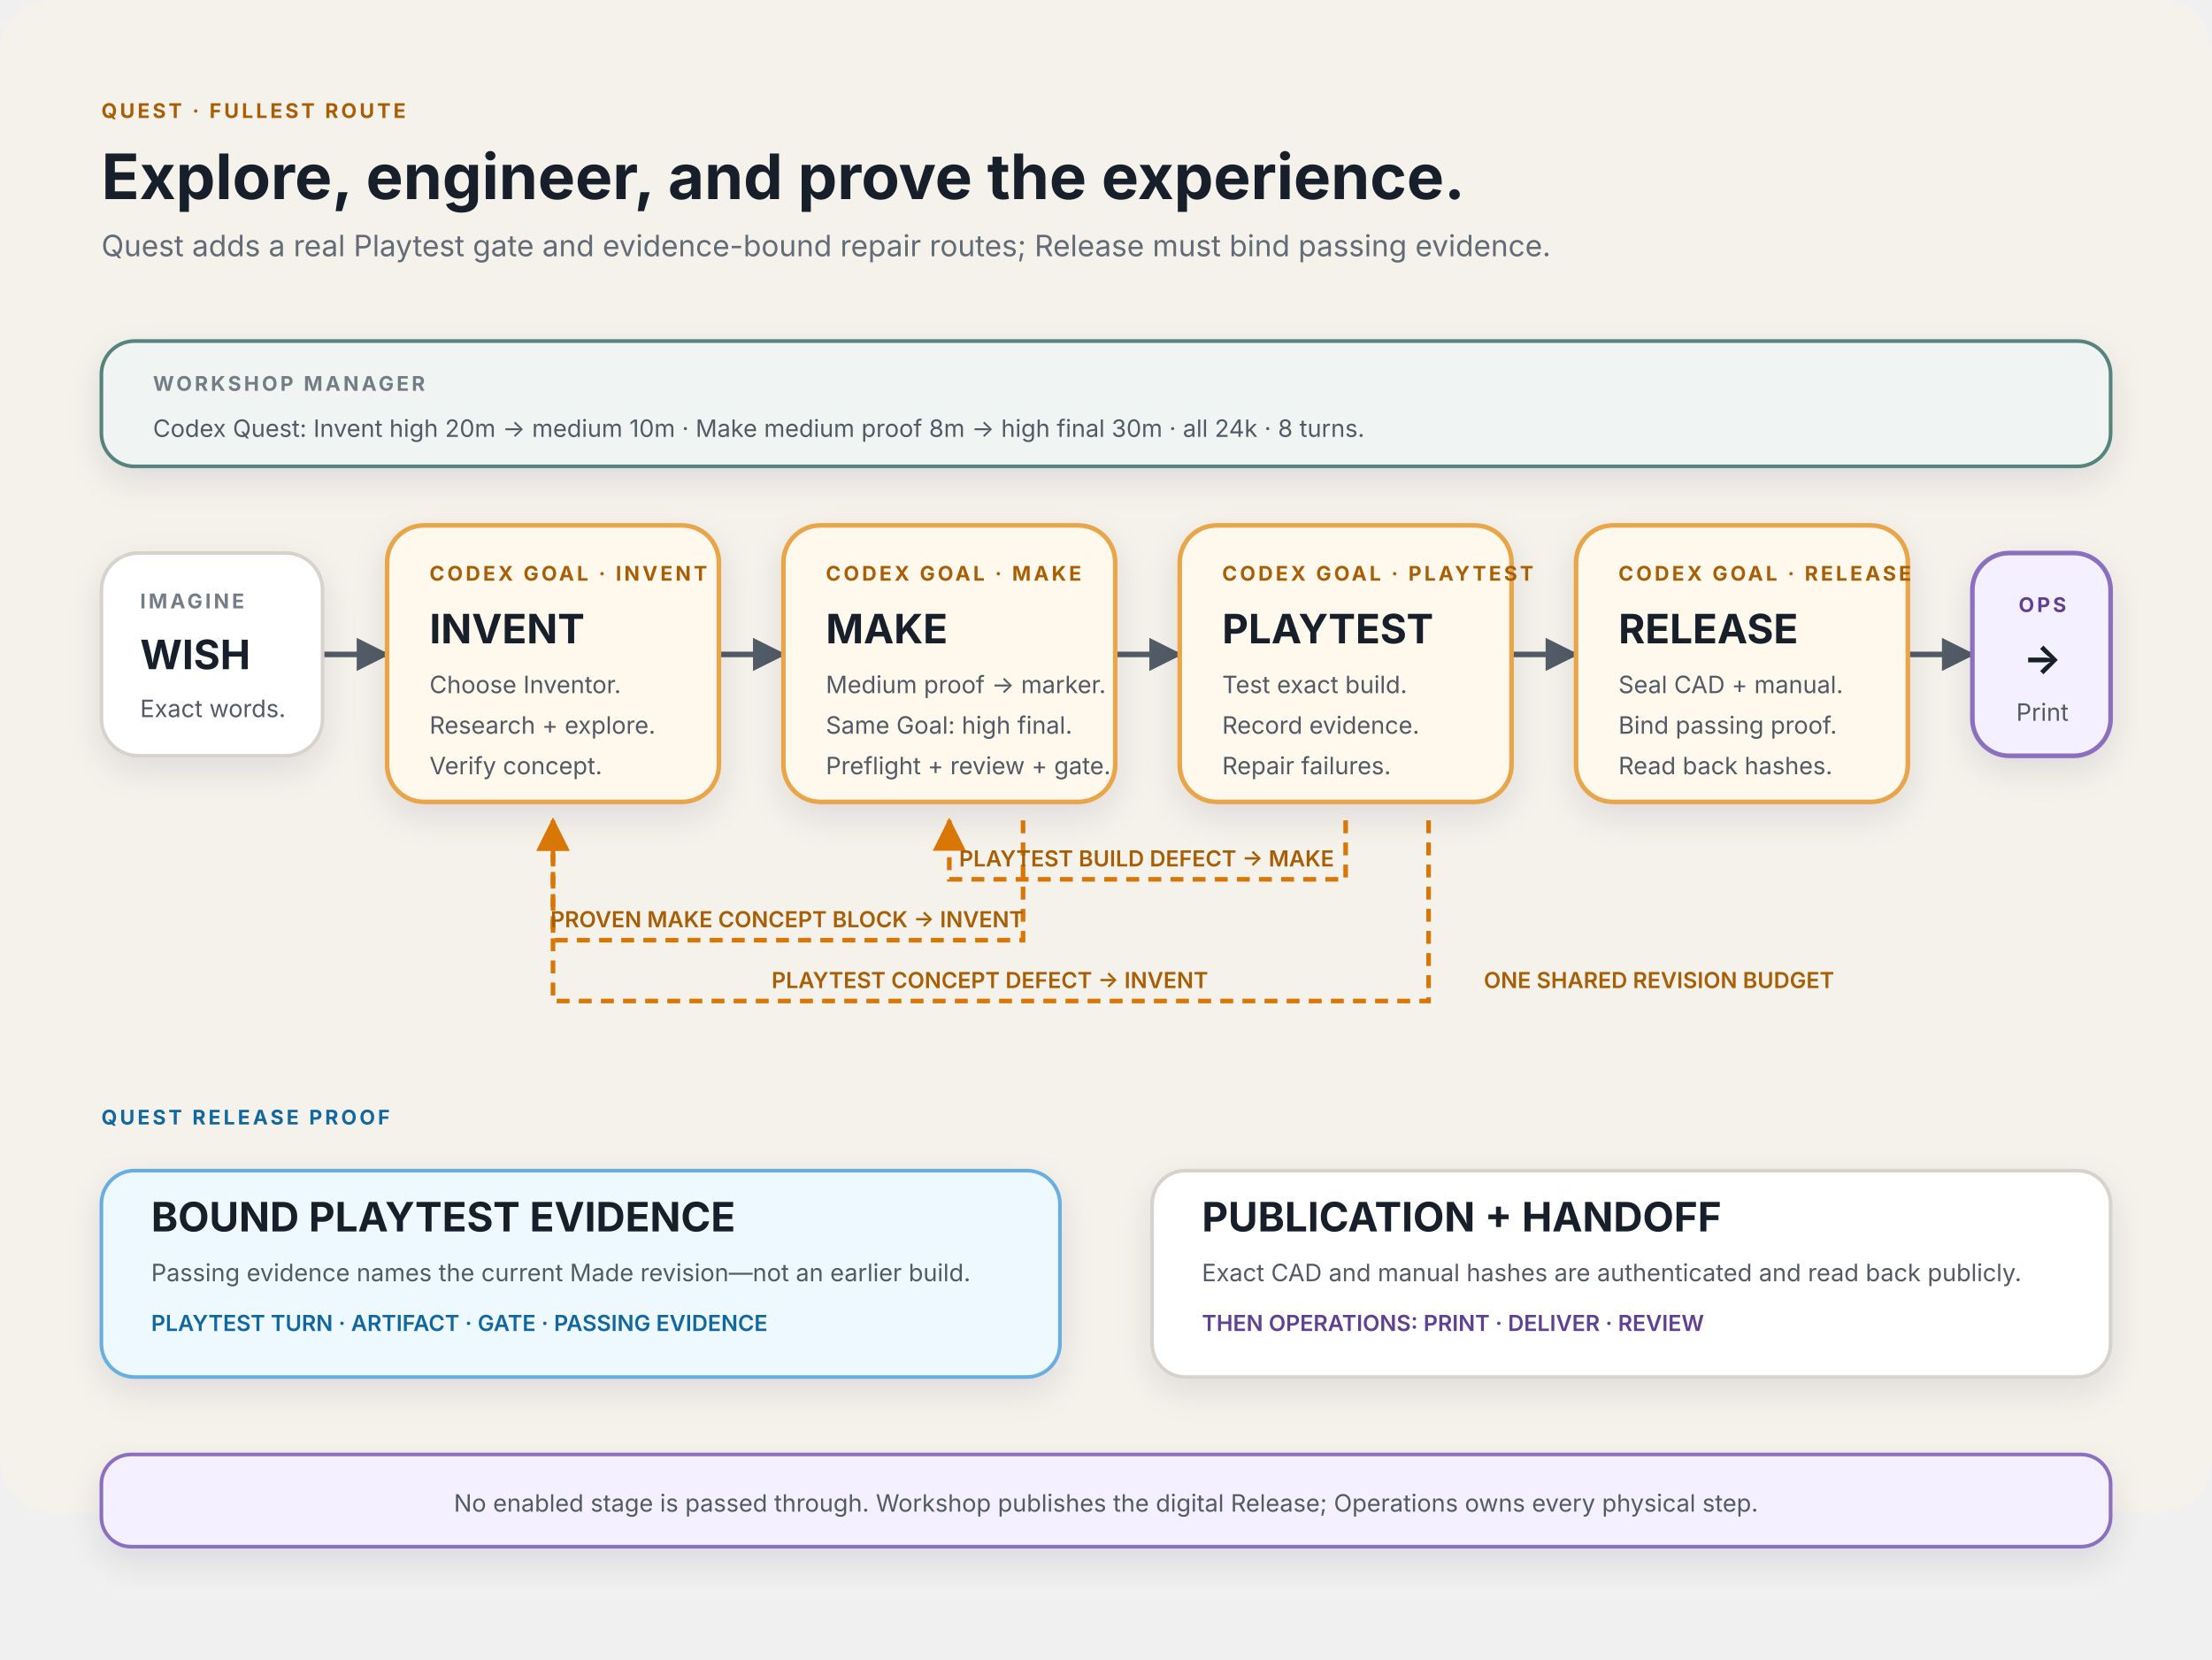
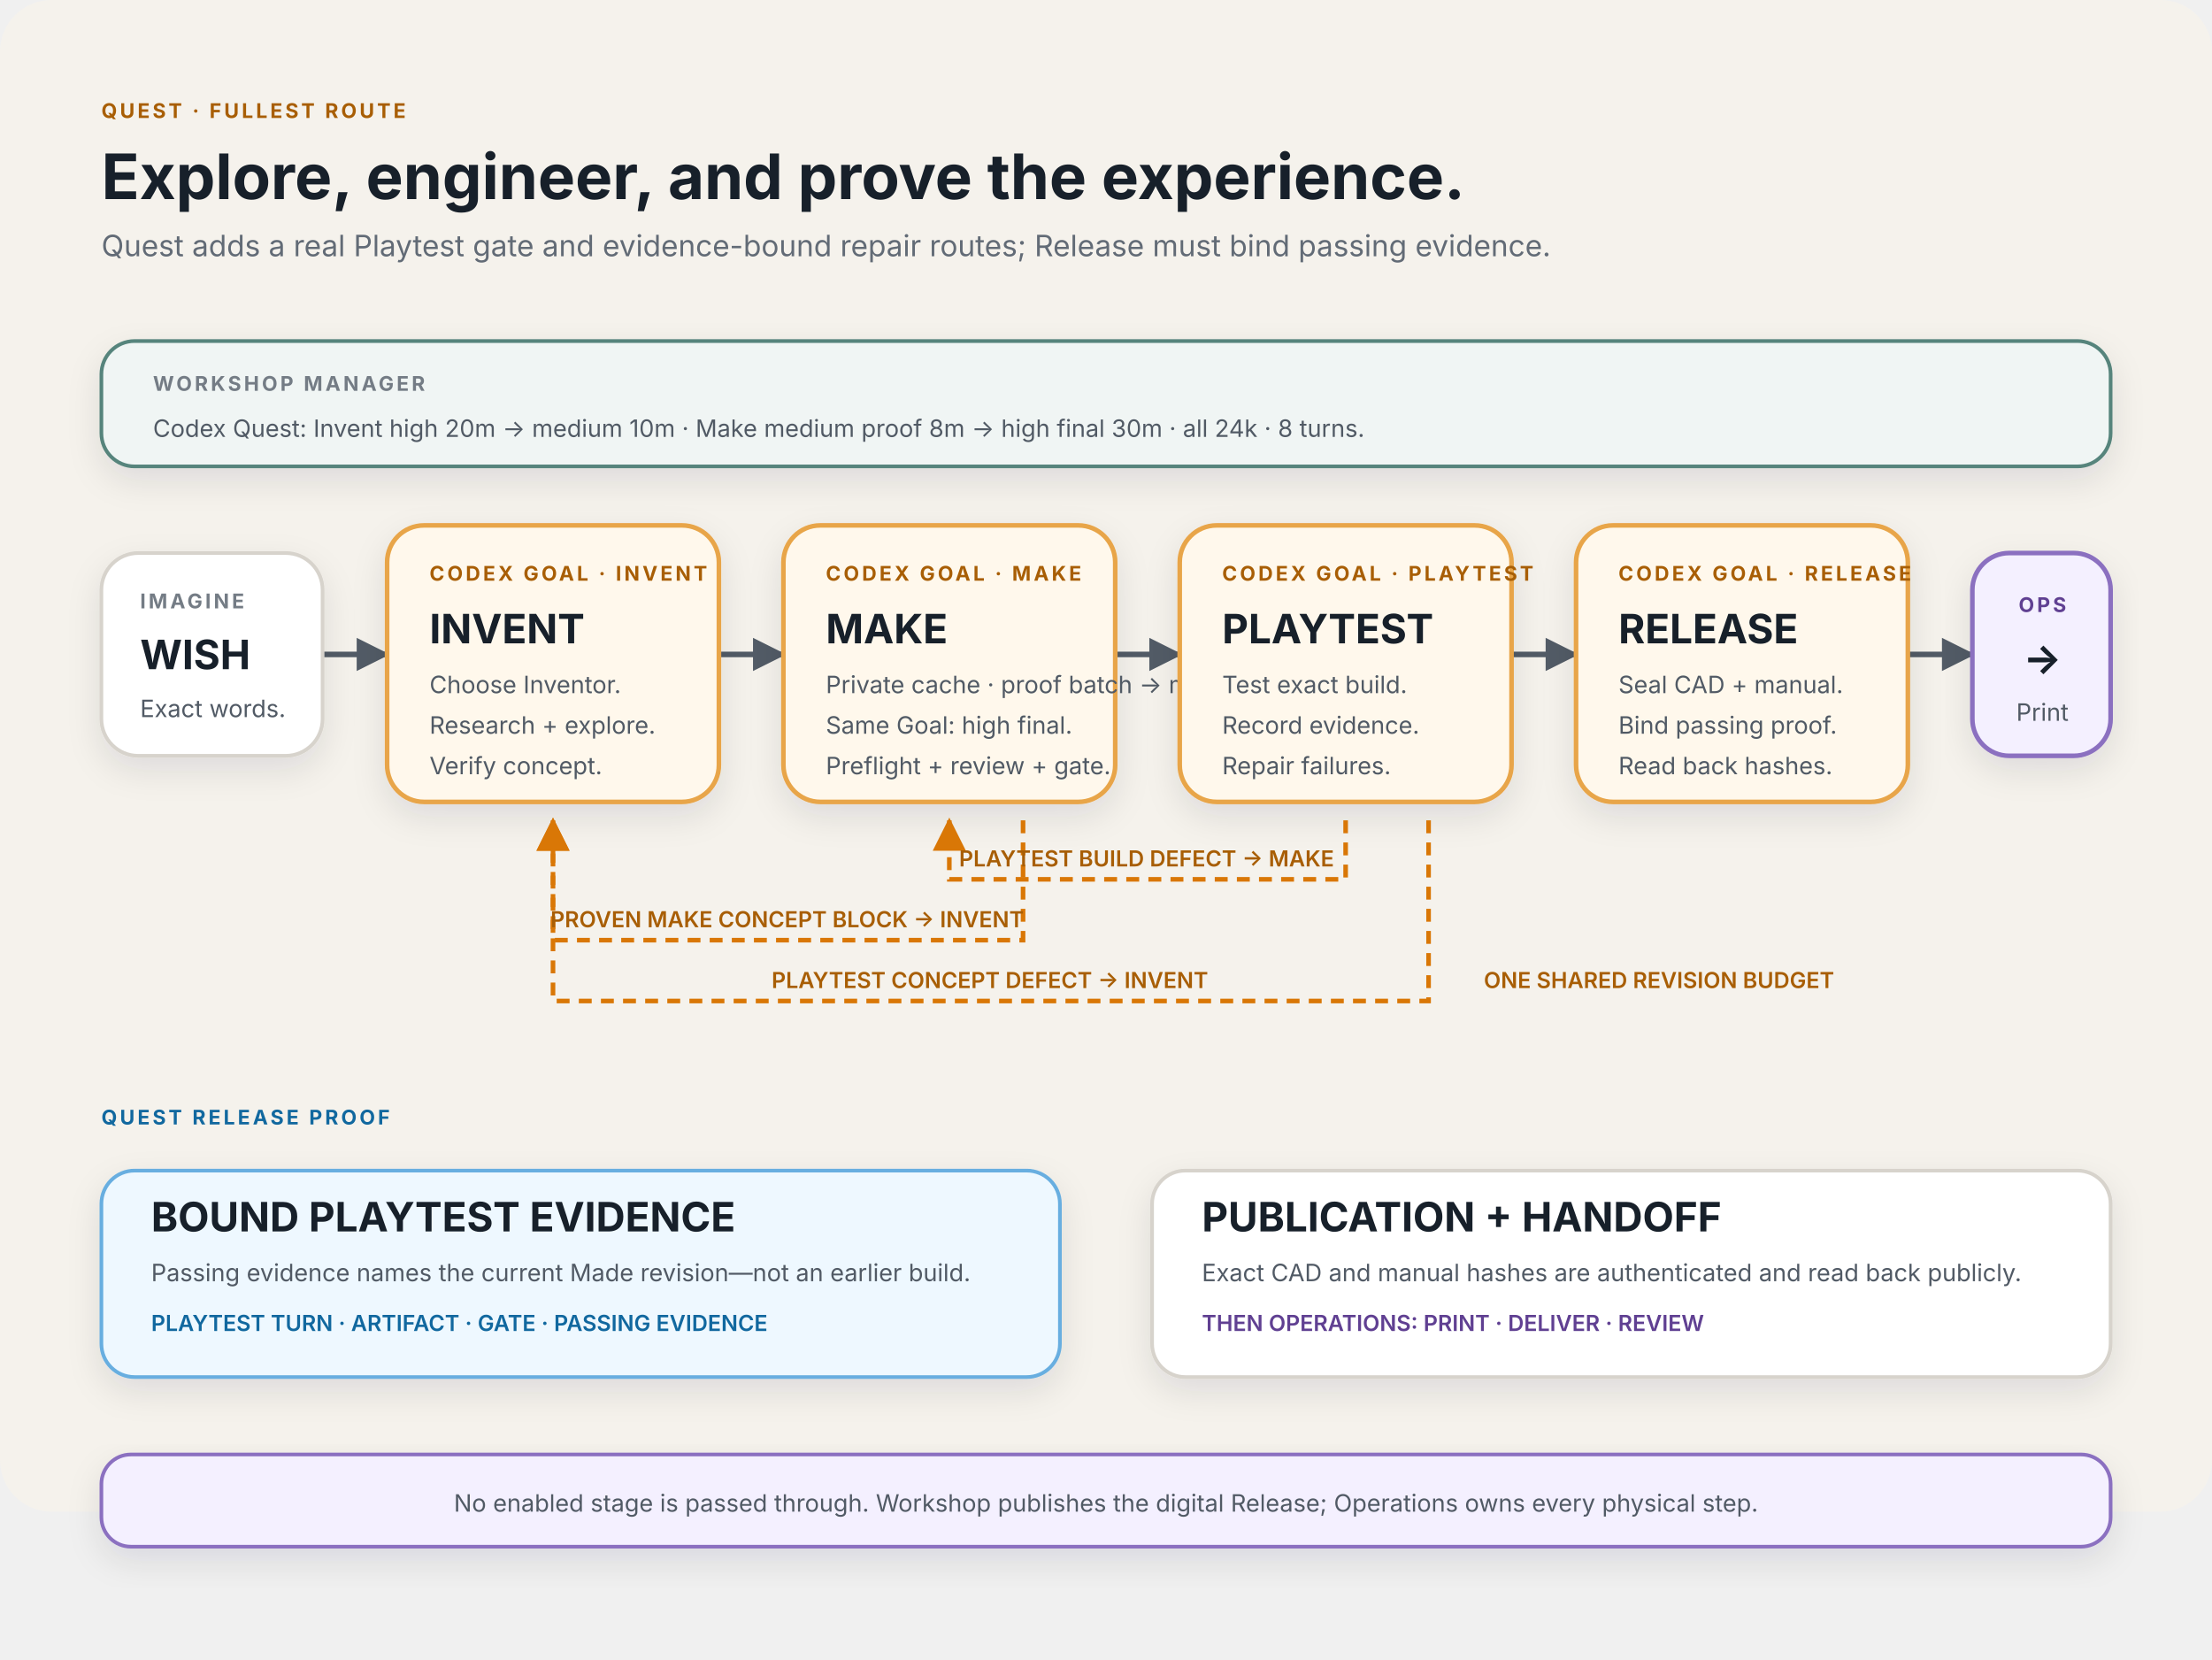
<svg xmlns="http://www.w3.org/2000/svg" viewBox="0 0 1200 900" role="img" aria-labelledby="title description">
  <defs>
    <filter id="shadow" x="-20%" y="-25%" width="140%" height="170%">
      <feDropShadow dx="0" dy="7" stdDeviation="9" flood-color="#17202a" flood-opacity="0.10" />
    </filter>
    <marker id="arrow" viewBox="0 0 12 12" markerWidth="18" markerHeight="18" refX="11" refY="6" orient="auto" markerUnits="userSpaceOnUse" overflow="visible">
      <polygon points="0,0 12,6 0,12" fill="#525b66" />
    </marker>
    <marker id="arrow-repair" viewBox="0 0 12 12" markerWidth="18" markerHeight="18" refX="11" refY="6" orient="auto" markerUnits="userSpaceOnUse" overflow="visible">
      <polygon points="0,0 12,6 0,12" fill="#d97706" />
    </marker>
    <style>
      .title { font: 700 34px -apple-system, BlinkMacSystemFont, "Segoe UI", sans-serif; fill: #17202a; }
      .subtitle { font: 400 16px -apple-system, BlinkMacSystemFont, "Segoe UI", sans-serif; fill: #626b76; }
      .eyebrow { font: 700 11px -apple-system, BlinkMacSystemFont, "Segoe UI", sans-serif; letter-spacing: 1.5px; fill: #747c85; }
      .heading { font: 700 22px -apple-system, BlinkMacSystemFont, "Segoe UI", sans-serif; fill: #17202a; }
      .body { font: 400 13px -apple-system, BlinkMacSystemFont, "Segoe UI", sans-serif; fill: #515a65; }
      .small { font: 600 12px -apple-system, BlinkMacSystemFont, "Segoe UI", sans-serif; fill: #626b76; }
      .route { fill: none; stroke: #525b66; stroke-width: 3; marker-end: url(#arrow); }
      .repair { fill: none; stroke: #d97706; stroke-width: 2.5; stroke-dasharray: 7 5; marker-end: url(#arrow-repair); }
      .node { fill: #ffffff; stroke: #d7d3cc; stroke-width: 2; }
      .manager { fill: #f0f5f4; stroke: #56847c; stroke-width: 2; }
      .active { fill: #fff8ec; stroke: #e8a548; stroke-width: 2.5; }
      .proof { fill: #eef8ff; stroke: #67aee0; stroke-width: 2; }
      .ops { fill: #f4f0ff; stroke: #8b6fc0; stroke-width: 2.5; }
      .orange { fill: #a85e05; }
      .blue { fill: #11689f; }
      .purple { fill: #604092; }
    </style>
  </defs>
  <rect width="1200" height="820" rx="28" fill="#f5f2ec" />
  <text x="55" y="64" class="eyebrow orange">QUEST · FULLEST ROUTE</text>
  <text x="55" y="108" class="title">Explore, engineer, and prove the experience.</text>
  <text x="55" y="139" class="subtitle">Quest adds a real Playtest gate and evidence-bound repair routes; Release must bind passing evidence.</text>
  <g filter="url(#shadow)">
    <rect x="55" y="185" width="1090" height="68" rx="18" class="manager" />
  </g>
  <text x="83" y="212" class="eyebrow" fill="#376b61">WORKSHOP MANAGER</text>
  <text x="83" y="237" class="body">Codex Quest: Invent high 20m → medium 10m · Make medium proof 8m → high final 30m · all 24k · 8 turns.</text>
  <path class="route" d="M 175 355 H 210" />
  <path class="route" d="M 390 355 H 425" />
  <path class="route" d="M 605 355 H 640" />
  <path class="route" d="M 820 355 H 855" />
  <path class="route" d="M 1035 355 H 1070" />
  <g filter="url(#shadow)">
    <rect x="55" y="300" width="120" height="110" rx="20" class="node" />
  </g>
  <text x="76" y="330" class="eyebrow">IMAGINE</text>
  <text x="76" y="363" class="heading">WISH</text>
  <text x="76" y="389" class="body">Exact words.</text>
  <g filter="url(#shadow)">
    <rect x="210" y="285" width="180" height="150" rx="20" class="active" />
  </g>
  <text x="233" y="315" class="eyebrow orange">CODEX GOAL · INVENT</text>
  <text x="233" y="349" class="heading">INVENT</text>
  <text x="233" y="376" class="body">Choose Inventor.</text>
  <text x="233" y="398" class="body">Research + explore.</text>
  <text x="233" y="420" class="body">Verify concept.</text>
  <g filter="url(#shadow)">
    <rect x="425" y="285" width="180" height="150" rx="20" class="active" />
  </g>
  <text x="448" y="315" class="eyebrow orange">CODEX GOAL · MAKE</text>
  <text x="448" y="349" class="heading">MAKE</text>
-   <text x="448" y="376" class="body">Medium proof → marker.</text>
+   <text x="448" y="376" class="body">Private cache · proof batch → marker.</text>
  <text x="448" y="398" class="body">Same Goal: high final.</text>
  <text x="448" y="420" class="body">Preflight + review + gate.</text>
  <g filter="url(#shadow)">
    <rect x="640" y="285" width="180" height="150" rx="20" class="active" />
  </g>
  <text x="663" y="315" class="eyebrow orange">CODEX GOAL · PLAYTEST</text>
  <text x="663" y="349" class="heading">PLAYTEST</text>
  <text x="663" y="376" class="body">Test exact build.</text>
  <text x="663" y="398" class="body">Record evidence.</text>
  <text x="663" y="420" class="body">Repair failures.</text>
  <g filter="url(#shadow)">
    <rect x="855" y="285" width="180" height="150" rx="20" class="active" />
  </g>
  <text x="878" y="315" class="eyebrow orange">CODEX GOAL · RELEASE</text>
  <text x="878" y="349" class="heading">RELEASE</text>
  <text x="878" y="376" class="body">Seal CAD + manual.</text>
  <text x="878" y="398" class="body">Bind passing proof.</text>
  <text x="878" y="420" class="body">Read back hashes.</text>
  <g filter="url(#shadow)">
    <rect x="1070" y="300" width="75" height="110" rx="20" class="ops" />
  </g>
  <text x="1108" y="332" text-anchor="middle" class="eyebrow purple">OPS</text>
  <text x="1108" y="365" text-anchor="middle" class="heading">→</text>
  <text x="1108" y="391" text-anchor="middle" class="body">Print</text>
  <path class="repair" d="M 730 445 V 477 H 515 V 445" />
  <path class="repair" d="M 555 445 V 510 H 300 V 445" />
  <path class="repair" d="M 775 445 V 543 H 300 V 445" />
  <text x="622" y="470" text-anchor="middle" class="small orange">PLAYTEST BUILD DEFECT → MAKE</text>
  <text x="427" y="503" text-anchor="middle" class="small orange">PROVEN MAKE CONCEPT BLOCK → INVENT</text>
  <text x="537" y="536" text-anchor="middle" class="small orange">PLAYTEST CONCEPT DEFECT → INVENT</text>
  <text x="900" y="536" text-anchor="middle" class="small orange">ONE SHARED REVISION BUDGET</text>
  <text x="55" y="610" class="eyebrow blue">QUEST RELEASE PROOF</text>
  <g filter="url(#shadow)">
    <rect x="55" y="635" width="520" height="112" rx="18" class="proof" />
  </g>
  <text x="82" y="668" class="heading">BOUND PLAYTEST EVIDENCE</text>
  <text x="82" y="695" class="body">Passing evidence names the current Made revision—not an earlier build.</text>
  <text x="82" y="722" class="small blue">PLAYTEST TURN · ARTIFACT · GATE · PASSING EVIDENCE</text>
  <g filter="url(#shadow)">
    <rect x="625" y="635" width="520" height="112" rx="18" fill="#ffffff" stroke="#d7d3cc" stroke-width="2" />
  </g>
  <text x="652" y="668" class="heading">PUBLICATION + HANDOFF</text>
  <text x="652" y="695" class="body">Exact CAD and manual hashes are authenticated and read back publicly.</text>
  <text x="652" y="722" class="small purple">THEN OPERATIONS: PRINT · DELIVER · REVIEW</text>
  <g filter="url(#shadow)">
    <rect x="55" y="789" width="1090" height="50" rx="16" fill="#f4f0ff" stroke="#8b6fc0" stroke-width="2" />
  </g>
  <text x="600" y="820" text-anchor="middle" class="body">No enabled stage is passed through. Workshop publishes the digital Release; Operations owns every physical step.</text>
</svg>
